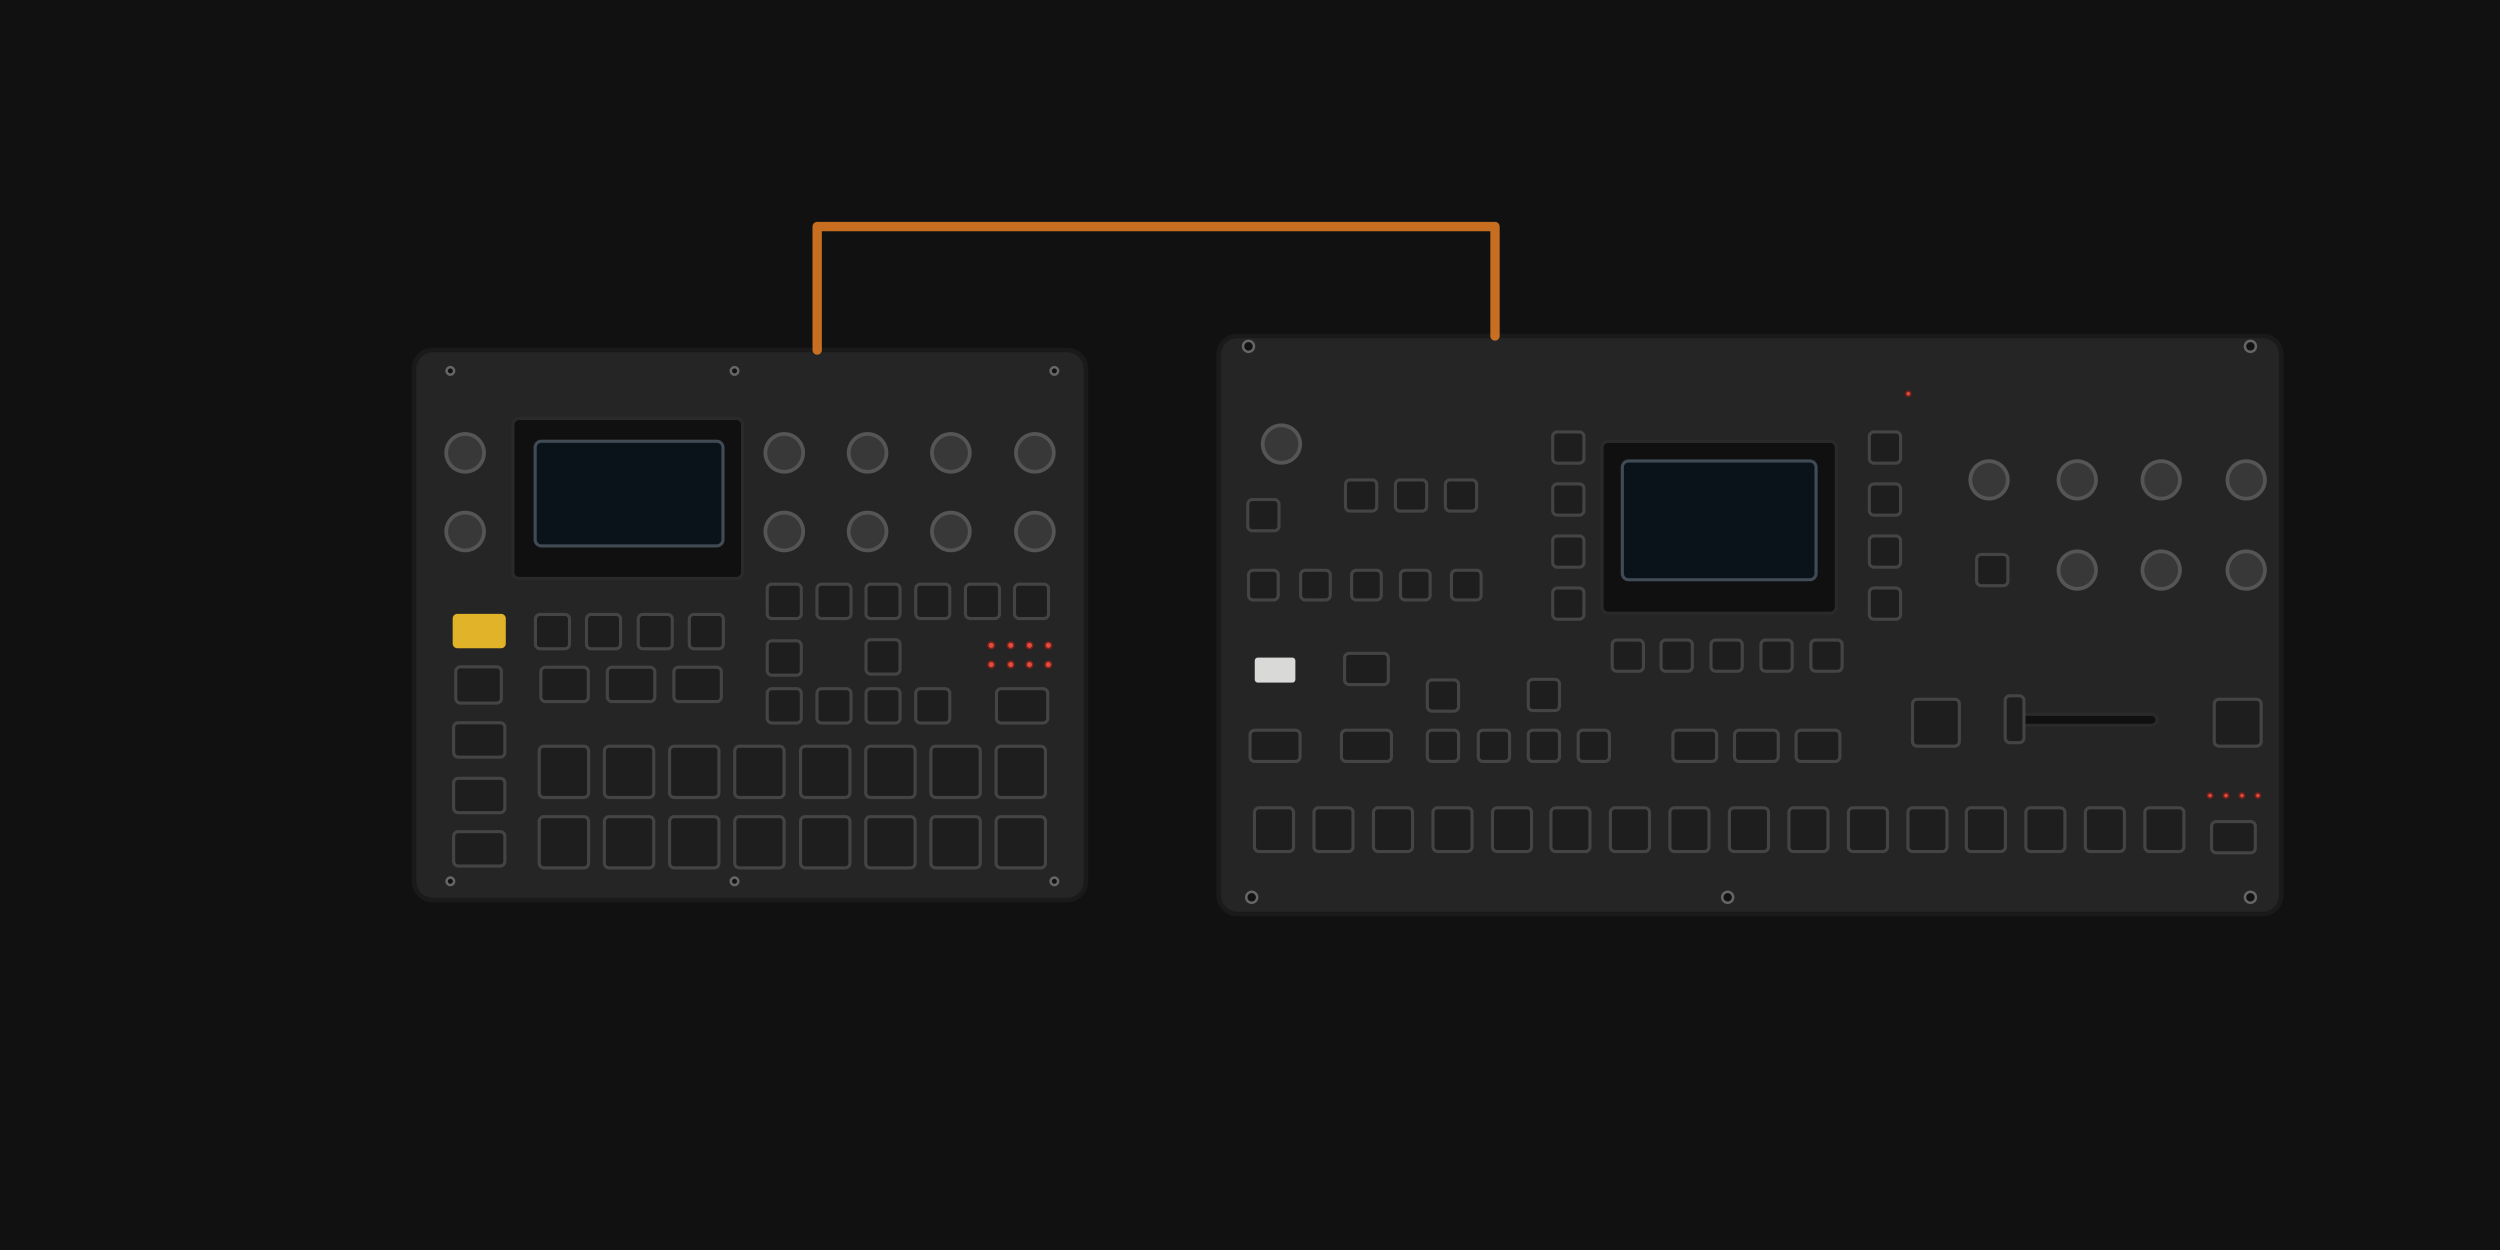
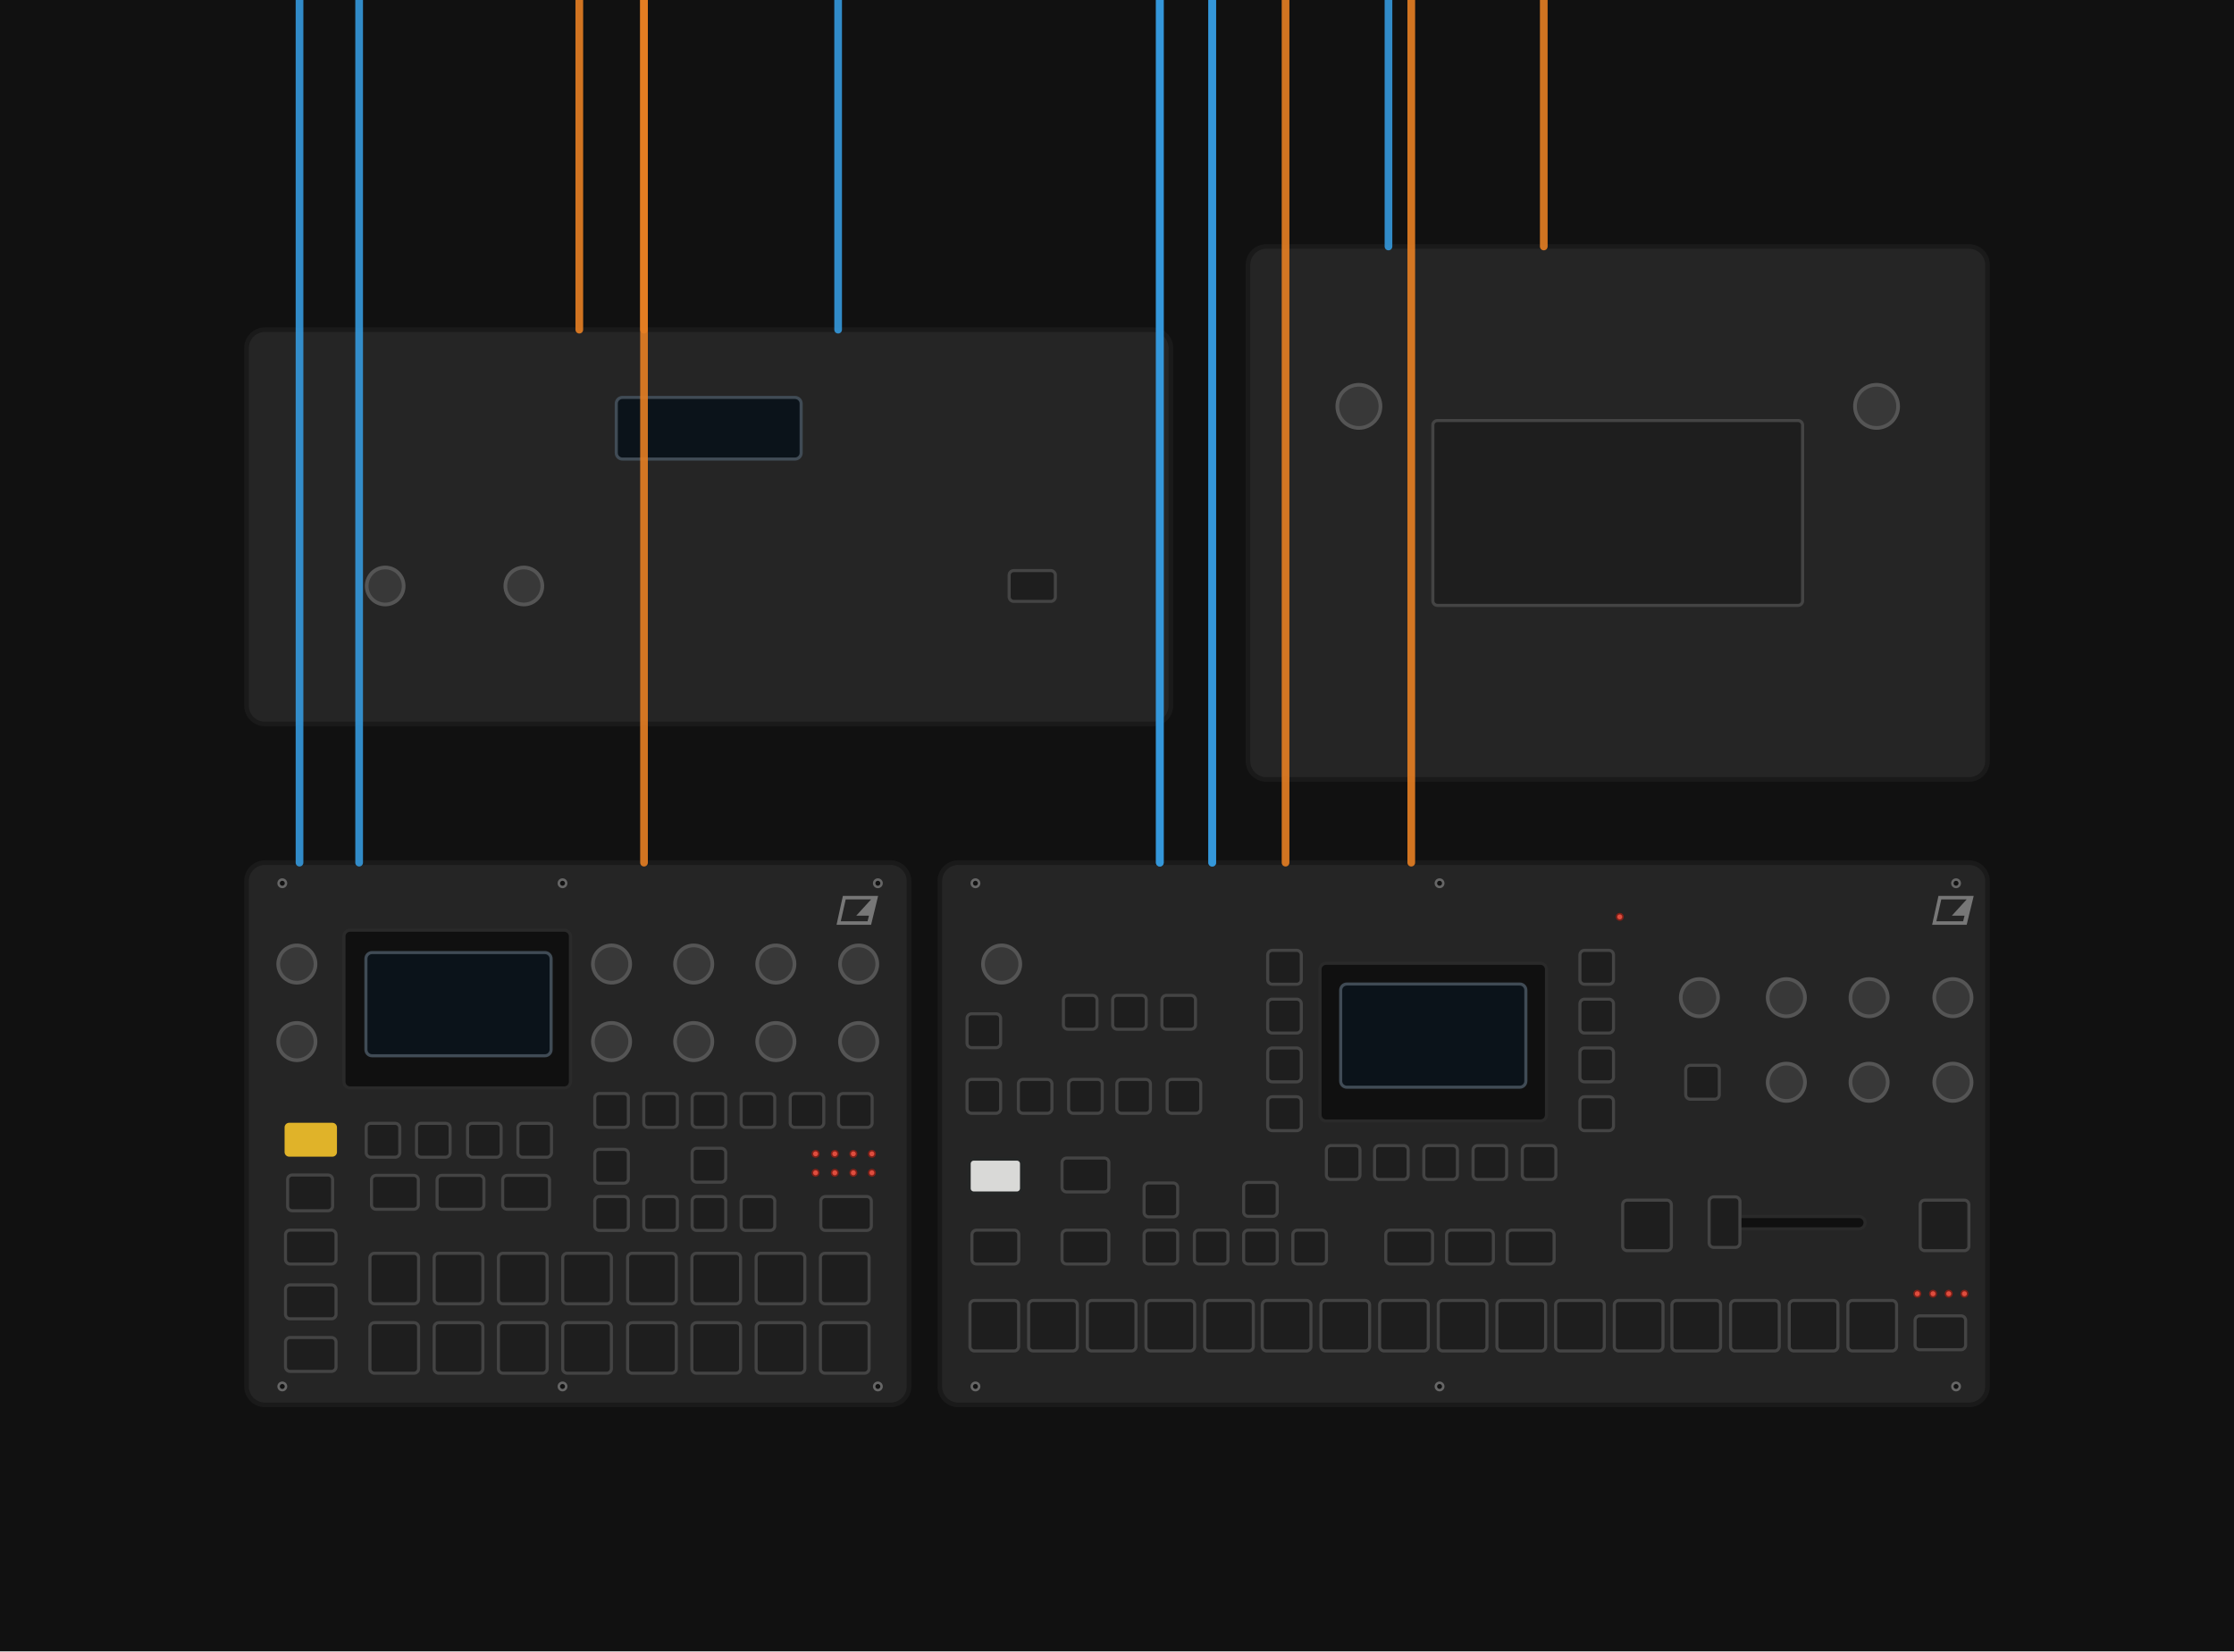
- <svg xmlns="http://www.w3.org/2000/svg" baseProfile="full" height="400.0mm" version="1.1" viewBox="0 0 800.0 400.0" width="800.0mm">
+ <svg xmlns="http://www.w3.org/2000/svg" baseProfile="full" height="536.0mm" version="1.1" viewBox="0 0 725.0 536.0" width="725.0mm">
  <defs />
-   <rect fill="#111111" height="400.0" width="800.0" x="0" y="0" />
-   <g transform="translate(132.5 112.0)">
+   <rect fill="#111111" height="536.0" width="725.0" x="0" y="0" />
+   <g transform="translate(80.0 280.0)">
    <rect fill="#252525" height="176.0" rx="6" stroke="#1a1a1a" stroke-width="1.5" width="215.0" x="0" y="0" />
    <rect fill="#101010" height="51.2" rx="2.0" stroke="#2a2a2a" stroke-width="1.0" width="73.5" x="31.62" y="21.92" />
+     <path d="M5.848 0.015L38.335 0.015L31.837 26.654L0 26.654ZM8.447 3.264L3.899 23.405L28.589 23.405L29.888 18.207L18.193 18.207L31.837 3.264Z" fill="#777777" fill-rule="evenodd" stroke="none" stroke-linecap="round" stroke-linejoin="round" stroke-width="0" transform="translate(191.48 10.79211) scale(0.352166)" />
    <rect fill="#0b131a" height="33.5" rx="2.0" stroke="#404b55" stroke-width="1.0" width="60.1" x="38.75" y="29.186" />
    <circle cx="11.61" cy="6.688" fill="#121212" r="1.2" stroke="#666666" stroke-width="0.8" />
    <circle cx="102.555" cy="6.688" fill="#121212" r="1.2" stroke="#666666" stroke-width="0.8" />
    <circle cx="204.895" cy="6.688" fill="#121212" r="1.2" stroke="#666666" stroke-width="0.8" />
    <circle cx="11.61" cy="170.016" fill="#121212" r="1.2" stroke="#666666" stroke-width="0.8" />
    <circle cx="102.555" cy="170.016" fill="#121212" r="1.2" stroke="#666666" stroke-width="0.8" />
    <circle cx="204.895" cy="170.016" fill="#121212" r="1.2" stroke="#666666" stroke-width="0.8" />
    <circle cx="16.34" cy="32.912" fill="#383838" r="6.05" stroke="#555555" stroke-width="1.2" />
    <circle cx="16.34" cy="58.08" fill="#383838" r="6.05" stroke="#555555" stroke-width="1.2" />
    <circle cx="118.465" cy="32.912" fill="#383838" r="6.05" stroke="#555555" stroke-width="1.2" />
    <circle cx="145.125" cy="32.912" fill="#383838" r="6.05" stroke="#555555" stroke-width="1.2" />
    <circle cx="171.785" cy="32.912" fill="#383838" r="6.05" stroke="#555555" stroke-width="1.2" />
    <circle cx="198.66" cy="32.912" fill="#383838" r="6.05" stroke="#555555" stroke-width="1.2" />
    <circle cx="118.465" cy="58.08" fill="#383838" r="6.05" stroke="#555555" stroke-width="1.2" />
    <circle cx="145.125" cy="58.08" fill="#383838" r="6.05" stroke="#555555" stroke-width="1.2" />
    <circle cx="171.785" cy="58.08" fill="#383838" r="6.05" stroke="#555555" stroke-width="1.2" />
    <circle cx="198.66" cy="58.08" fill="#383838" r="6.05" stroke="#555555" stroke-width="1.2" />
    <rect fill="#E0B329" height="11.0" rx="1.5" stroke="none" stroke-width="1.0" width="17.0" x="12.355" y="84.436" />
    <rect fill="#1e1e1e" height="11.0" rx="1.5" stroke="#444444" stroke-width="1.0" width="10.9" x="38.84" y="84.612" />
    <rect fill="#1e1e1e" height="11.0" rx="1.5" stroke="#444444" stroke-width="1.0" width="10.9" x="55.18" y="84.612" />
    <rect fill="#1e1e1e" height="11.0" rx="1.5" stroke="#444444" stroke-width="1.0" width="10.9" x="71.735" y="84.612" />
    <rect fill="#1e1e1e" height="11.0" rx="1.5" stroke="#444444" stroke-width="1.0" width="10.9" x="88.075" y="84.612" />
    <rect fill="#1e1e1e" height="11.6" rx="1.5" stroke="#444444" stroke-width="1.0" width="14.6" x="13.34" y="101.384" />
    <rect fill="#1e1e1e" height="11.0" rx="1.5" stroke="#444444" stroke-width="1.0" width="15.2" x="40.56" y="101.508" />
    <rect fill="#1e1e1e" height="11.0" rx="1.5" stroke="#444444" stroke-width="1.0" width="15.2" x="61.845" y="101.508" />
    <rect fill="#1e1e1e" height="11.0" rx="1.5" stroke="#444444" stroke-width="1.0" width="15.2" x="83.13" y="101.508" />
    <rect fill="#1e1e1e" height="11.0" rx="1.5" stroke="#444444" stroke-width="1.0" width="16.4" x="12.655" y="119.284" />
    <rect fill="#1e1e1e" height="11.0" rx="1.5" stroke="#444444" stroke-width="1.0" width="16.4" x="12.655" y="137.06" />
    <rect fill="#1e1e1e" height="11.0" rx="1.5" stroke="#444444" stroke-width="1.0" width="16.4" x="12.655" y="154.132" />
    <rect fill="#1e1e1e" height="11.0" rx="1.5" stroke="#444444" stroke-width="1.0" width="10.9" x="113.015" y="74.932" />
    <rect fill="#1e1e1e" height="11.0" rx="1.5" stroke="#444444" stroke-width="1.0" width="10.9" x="128.925" y="74.932" />
    <rect fill="#1e1e1e" height="11.0" rx="1.5" stroke="#444444" stroke-width="1.0" width="10.9" x="144.62" y="74.932" />
    <rect fill="#1e1e1e" height="11.0" rx="1.5" stroke="#444444" stroke-width="1.0" width="10.9" x="160.53" y="74.932" />
    <rect fill="#1e1e1e" height="11.0" rx="1.5" stroke="#444444" stroke-width="1.0" width="10.9" x="176.44" y="74.932" />
    <rect fill="#1e1e1e" height="11.0" rx="1.5" stroke="#444444" stroke-width="1.0" width="10.9" x="192.135" y="74.932" />
    <rect fill="#1e1e1e" height="11.0" rx="1.5" stroke="#444444" stroke-width="1.0" width="10.9" x="113.015" y="93.06" />
    <rect fill="#1e1e1e" height="11.0" rx="1.5" stroke="#444444" stroke-width="1.0" width="10.9" x="144.62" y="92.708" />
    <rect fill="#1e1e1e" height="11.0" rx="1.5" stroke="#444444" stroke-width="1.0" width="10.9" x="113.015" y="108.372" />
    <rect fill="#1e1e1e" height="11.0" rx="1.5" stroke="#444444" stroke-width="1.0" width="10.9" x="128.925" y="108.372" />
    <rect fill="#1e1e1e" height="11.0" rx="1.5" stroke="#444444" stroke-width="1.0" width="10.9" x="144.62" y="108.372" />
    <rect fill="#1e1e1e" height="11.0" rx="1.5" stroke="#444444" stroke-width="1.0" width="10.9" x="160.53" y="108.372" />
    <rect fill="#1e1e1e" height="11.0" rx="1.5" stroke="#444444" stroke-width="1.0" width="16.4" x="186.375" y="108.372" />
    <circle cx="184.685" cy="94.512" fill="#df4d3e" r="1.05" stroke="#802018" stroke-width="0.5" />
    <circle cx="190.92" cy="94.512" fill="#df4d3e" r="1.05" stroke="#802018" stroke-width="0.5" />
    <circle cx="196.94" cy="94.512" fill="#df4d3e" r="1.05" stroke="#802018" stroke-width="0.5" />
    <circle cx="202.96" cy="94.512" fill="#df4d3e" r="1.05" stroke="#802018" stroke-width="0.5" />
    <circle cx="184.685" cy="100.672" fill="#df4d3e" r="1.05" stroke="#802018" stroke-width="0.5" />
    <circle cx="190.92" cy="100.672" fill="#df4d3e" r="1.05" stroke="#802018" stroke-width="0.5" />
    <circle cx="196.94" cy="100.672" fill="#df4d3e" r="1.05" stroke="#802018" stroke-width="0.5" />
    <circle cx="202.96" cy="100.672" fill="#df4d3e" r="1.05" stroke="#802018" stroke-width="0.5" />
    <rect fill="#1e1e1e" height="16.4" rx="1.5" stroke="#444444" stroke-width="1.0" width="15.8" x="40.045" y="126.792" />
    <rect fill="#1e1e1e" height="16.4" rx="1.5" stroke="#444444" stroke-width="1.0" width="15.8" x="60.9" y="126.792" />
    <rect fill="#1e1e1e" height="16.4" rx="1.5" stroke="#444444" stroke-width="1.0" width="15.8" x="81.755" y="126.792" />
    <rect fill="#1e1e1e" height="16.4" rx="1.5" stroke="#444444" stroke-width="1.0" width="15.8" x="102.61" y="126.792" />
    <rect fill="#1e1e1e" height="16.4" rx="1.5" stroke="#444444" stroke-width="1.0" width="15.8" x="123.68" y="126.792" />
    <rect fill="#1e1e1e" height="16.4" rx="1.5" stroke="#444444" stroke-width="1.0" width="15.8" x="144.535" y="126.792" />
    <rect fill="#1e1e1e" height="16.4" rx="1.5" stroke="#444444" stroke-width="1.0" width="15.8" x="165.39" y="126.792" />
    <rect fill="#1e1e1e" height="16.4" rx="1.5" stroke="#444444" stroke-width="1.0" width="15.8" x="186.245" y="126.792" />
    <rect fill="#1e1e1e" height="16.4" rx="1.5" stroke="#444444" stroke-width="1.0" width="15.8" x="40.045" y="149.32" />
    <rect fill="#1e1e1e" height="16.4" rx="1.5" stroke="#444444" stroke-width="1.0" width="15.8" x="60.9" y="149.32" />
    <rect fill="#1e1e1e" height="16.4" rx="1.5" stroke="#444444" stroke-width="1.0" width="15.8" x="81.755" y="149.32" />
    <rect fill="#1e1e1e" height="16.4" rx="1.5" stroke="#444444" stroke-width="1.0" width="15.8" x="102.61" y="149.32" />
    <rect fill="#1e1e1e" height="16.4" rx="1.5" stroke="#444444" stroke-width="1.0" width="15.8" x="123.68" y="149.32" />
    <rect fill="#1e1e1e" height="16.4" rx="1.5" stroke="#444444" stroke-width="1.0" width="15.8" x="144.535" y="149.32" />
    <rect fill="#1e1e1e" height="16.4" rx="1.5" stroke="#444444" stroke-width="1.0" width="15.8" x="165.39" y="149.32" />
    <rect fill="#1e1e1e" height="16.4" rx="1.5" stroke="#444444" stroke-width="1.0" width="15.8" x="186.245" y="149.32" />
  </g>
-   <g transform="translate(390.0 107.5)">
-     <rect fill="#252525" height="185.0" rx="6" stroke="#1a1a1a" stroke-width="1.5" width="340.0" x="0" y="0" />
-     <circle cx="9.52" cy="3.33" fill="#121212" r="1.75" stroke="#666666" stroke-width="0.8" />
-     <circle cx="330.14" cy="3.33" fill="#121212" r="1.75" stroke="#666666" stroke-width="0.8" />
-     <circle cx="10.54" cy="179.635" fill="#121212" r="1.75" stroke="#666666" stroke-width="0.8" />
-     <circle cx="162.86" cy="179.635" fill="#121212" r="1.75" stroke="#666666" stroke-width="0.8" />
-     <circle cx="330.14" cy="179.635" fill="#121212" r="1.75" stroke="#666666" stroke-width="0.8" />
-     <circle cx="20.06" cy="34.595" fill="#383838" r="6.0" stroke="#555555" stroke-width="1.2" />
-     <rect fill="#1e1e1e" height="10.0" rx="1.5" stroke="#444444" stroke-width="1.0" width="10.0" x="9.28" y="52.35" />
-     <rect fill="#1e1e1e" height="10.0" rx="1.5" stroke="#444444" stroke-width="1.0" width="10.0" x="40.56" y="46.06" />
-     <rect fill="#1e1e1e" height="10.0" rx="1.5" stroke="#444444" stroke-width="1.0" width="10.0" x="56.54" y="46.06" />
-     <rect fill="#1e1e1e" height="10.0" rx="1.5" stroke="#444444" stroke-width="1.0" width="10.0" x="72.52" y="46.06" />
-     <rect fill="#1e1e1e" height="9.5" rx="1.5" stroke="#444444" stroke-width="1.0" width="9.5" x="9.53" y="74.985" />
-     <rect fill="#1e1e1e" height="9.5" rx="1.5" stroke="#444444" stroke-width="1.0" width="9.5" x="26.19" y="74.985" />
-     <rect fill="#1e1e1e" height="9.5" rx="1.5" stroke="#444444" stroke-width="1.0" width="9.5" x="42.51" y="74.985" />
-     <rect fill="#1e1e1e" height="9.5" rx="1.5" stroke="#444444" stroke-width="1.0" width="9.5" x="58.15" y="74.985" />
-     <rect fill="#1e1e1e" height="9.5" rx="1.5" stroke="#444444" stroke-width="1.0" width="9.5" x="74.47" y="74.985" />
-     <rect fill="#d9d9d7" height="9.0" rx="1.5" stroke="#242626" stroke-width="1.0" width="14.0" x="11.02" y="102.43" />
-     <rect fill="#1e1e1e" height="10.0" rx="1.5" stroke="#444444" stroke-width="1.0" width="14.0" x="40.26" y="101.56" />
-     <rect fill="#101010" height="55.0" rx="2.0" stroke="#2a2a2a" stroke-width="1.0" width="75.0" x="122.64" y="33.735" />
-     <rect fill="#0b131a" height="38.0" rx="2.0" stroke="#404b55" stroke-width="1.0" width="62.0" x="129.14" y="40.015" />
-     <rect fill="#1e1e1e" height="10.0" rx="1.5" stroke="#444444" stroke-width="1.0" width="10.0" x="106.86" y="30.705" />
-     <rect fill="#1e1e1e" height="10.0" rx="1.5" stroke="#444444" stroke-width="1.0" width="10.0" x="208.18" y="30.705" />
-     <rect fill="#1e1e1e" height="10.0" rx="1.5" stroke="#444444" stroke-width="1.0" width="10.0" x="106.86" y="47.355" />
-     <rect fill="#1e1e1e" height="10.0" rx="1.5" stroke="#444444" stroke-width="1.0" width="10.0" x="208.18" y="47.355" />
-     <rect fill="#1e1e1e" height="10.0" rx="1.5" stroke="#444444" stroke-width="1.0" width="10.0" x="106.86" y="64.005" />
-     <rect fill="#1e1e1e" height="10.0" rx="1.5" stroke="#444444" stroke-width="1.0" width="10.0" x="208.18" y="64.005" />
-     <rect fill="#1e1e1e" height="10.0" rx="1.5" stroke="#444444" stroke-width="1.0" width="10.0" x="106.86" y="80.655" />
-     <rect fill="#1e1e1e" height="10.0" rx="1.5" stroke="#444444" stroke-width="1.0" width="10.0" x="208.18" y="80.655" />
-     <rect fill="#1e1e1e" height="10.0" rx="1.5" stroke="#444444" stroke-width="1.0" width="10.0" x="125.9" y="97.305" />
-     <rect fill="#1e1e1e" height="10.0" rx="1.5" stroke="#444444" stroke-width="1.0" width="10.0" x="141.54" y="97.305" />
-     <rect fill="#1e1e1e" height="10.0" rx="1.5" stroke="#444444" stroke-width="1.0" width="10.0" x="157.52" y="97.305" />
-     <rect fill="#1e1e1e" height="10.0" rx="1.5" stroke="#444444" stroke-width="1.0" width="10.0" x="173.5" y="97.305" />
-     <rect fill="#1e1e1e" height="10.0" rx="1.5" stroke="#444444" stroke-width="1.0" width="10.0" x="189.48" y="97.305" />
-     <circle cx="246.5" cy="46.065" fill="#383838" r="6.0" stroke="#555555" stroke-width="1.2" />
-     <circle cx="274.72" cy="46.065" fill="#383838" r="6.0" stroke="#555555" stroke-width="1.2" />
-     <circle cx="301.58" cy="46.065" fill="#383838" r="6.0" stroke="#555555" stroke-width="1.2" />
-     <circle cx="328.78" cy="46.065" fill="#383838" r="6.0" stroke="#555555" stroke-width="1.2" />
-     <circle cx="274.72" cy="74.925" fill="#383838" r="6.0" stroke="#555555" stroke-width="1.2" />
-     <circle cx="301.58" cy="74.925" fill="#383838" r="6.0" stroke="#555555" stroke-width="1.2" />
-     <circle cx="328.78" cy="74.925" fill="#383838" r="6.0" stroke="#555555" stroke-width="1.2" />
-     <rect fill="#1e1e1e" height="10.0" rx="1.5" stroke="#444444" stroke-width="1.0" width="10.0" x="242.52" y="69.925" />
-     <rect fill="#1e1e1e" height="10.0" rx="1.5" stroke="#444444" stroke-width="1.0" width="16.0" x="10.02" y="126.165" />
-     <rect fill="#1e1e1e" height="10.0" rx="1.5" stroke="#444444" stroke-width="1.0" width="16.0" x="39.26" y="126.165" />
-     <rect fill="#1e1e1e" height="10.0" rx="1.5" stroke="#444444" stroke-width="1.0" width="10.0" x="66.74" y="110.07" />
-     <rect fill="#1e1e1e" height="10.0" rx="1.5" stroke="#444444" stroke-width="1.0" width="10.0" x="66.74" y="126.165" />
-     <rect fill="#1e1e1e" height="10.0" rx="1.5" stroke="#444444" stroke-width="1.0" width="10.0" x="99.04" y="109.885" />
-     <rect fill="#1e1e1e" height="10.0" rx="1.5" stroke="#444444" stroke-width="1.0" width="10.0" x="83.06" y="126.165" />
-     <rect fill="#1e1e1e" height="10.0" rx="1.5" stroke="#444444" stroke-width="1.0" width="10.0" x="99.04" y="126.165" />
-     <rect fill="#1e1e1e" height="10.0" rx="1.5" stroke="#444444" stroke-width="1.0" width="10.0" x="115.02" y="126.165" />
-     <rect fill="#1e1e1e" height="10.0" rx="1.5" stroke="#444444" stroke-width="1.0" width="14.0" x="145.32" y="126.165" />
-     <rect fill="#1e1e1e" height="10.0" rx="1.5" stroke="#444444" stroke-width="1.0" width="14.0" x="165.04" y="126.165" />
-     <rect fill="#1e1e1e" height="10.0" rx="1.5" stroke="#444444" stroke-width="1.0" width="14.0" x="184.76" y="126.165" />
-     <rect fill="#1e1e1e" height="15.0" rx="1.5" stroke="#444444" stroke-width="1.0" width="15.0" x="222" y="116.265" />
-     <rect fill="#1e1e1e" height="15.0" rx="1.5" stroke="#444444" stroke-width="1.0" width="15.0" x="318.56" y="116.265" />
-     <rect fill="#101010" height="3.5" rx="2.0" stroke="#2a2a2a" stroke-width="1.0" width="45.0" x="255.28" y="121.09" />
-     <rect fill="#1e1e1e" height="15.0" rx="1.5" stroke="#444444" stroke-width="1.0" width="6.0" x="251.66" y="115.155" />
-     <rect fill="#1e1e1e" height="14.0" rx="1.5" stroke="#444444" stroke-width="1.0" width="12.5" x="11.43" y="150.99" />
-     <rect fill="#1e1e1e" height="14.0" rx="1.5" stroke="#444444" stroke-width="1.0" width="12.5" x="30.47" y="150.99" />
-     <rect fill="#1e1e1e" height="14.0" rx="1.5" stroke="#444444" stroke-width="1.0" width="12.5" x="49.51" y="150.99" />
-     <rect fill="#1e1e1e" height="14.0" rx="1.5" stroke="#444444" stroke-width="1.0" width="12.5" x="68.55" y="150.99" />
-     <rect fill="#1e1e1e" height="14.0" rx="1.5" stroke="#444444" stroke-width="1.0" width="12.5" x="87.59" y="150.99" />
-     <rect fill="#1e1e1e" height="14.0" rx="1.5" stroke="#444444" stroke-width="1.0" width="12.5" x="106.29" y="150.99" />
-     <rect fill="#1e1e1e" height="14.0" rx="1.5" stroke="#444444" stroke-width="1.0" width="12.5" x="125.33" y="150.99" />
-     <rect fill="#1e1e1e" height="14.0" rx="1.5" stroke="#444444" stroke-width="1.0" width="12.5" x="144.37" y="150.99" />
-     <rect fill="#1e1e1e" height="14.0" rx="1.5" stroke="#444444" stroke-width="1.0" width="12.5" x="163.41" y="150.99" />
-     <rect fill="#1e1e1e" height="14.0" rx="1.5" stroke="#444444" stroke-width="1.0" width="12.5" x="182.45" y="150.99" />
-     <rect fill="#1e1e1e" height="14.0" rx="1.5" stroke="#444444" stroke-width="1.0" width="12.5" x="201.49" y="150.99" />
-     <rect fill="#1e1e1e" height="14.0" rx="1.5" stroke="#444444" stroke-width="1.0" width="12.5" x="220.53" y="150.99" />
-     <rect fill="#1e1e1e" height="14.0" rx="1.5" stroke="#444444" stroke-width="1.0" width="12.5" x="239.23" y="150.99" />
-     <rect fill="#1e1e1e" height="14.0" rx="1.5" stroke="#444444" stroke-width="1.0" width="12.5" x="258.27" y="150.99" />
-     <rect fill="#1e1e1e" height="14.0" rx="1.5" stroke="#444444" stroke-width="1.0" width="12.5" x="277.31" y="150.99" />
-     <rect fill="#1e1e1e" height="14.0" rx="1.5" stroke="#444444" stroke-width="1.0" width="12.5" x="296.35" y="150.99" />
-     <rect fill="#1e1e1e" height="10.0" rx="1.5" stroke="#444444" stroke-width="1.0" width="14.0" x="317.7" y="155.395" />
-     <circle cx="317.22" cy="147.075" fill="#df4d3e" r="0.8" stroke="#802018" stroke-width="0.5" />
-     <circle cx="322.32" cy="147.075" fill="#df4d3e" r="0.8" stroke="#802018" stroke-width="0.5" />
-     <circle cx="327.42" cy="147.075" fill="#df4d3e" r="0.8" stroke="#802018" stroke-width="0.5" />
-     <circle cx="332.52" cy="147.075" fill="#df4d3e" r="0.8" stroke="#802018" stroke-width="0.5" />
-     <circle cx="220.66" cy="18.5" fill="#df4d3e" r="0.8" stroke="#802018" stroke-width="0.5" />
+   <g transform="translate(305.0 280.0)">
+     <rect fill="#252525" height="176.0" rx="6" stroke="#1a1a1a" stroke-width="1.5" width="340.0" x="0" y="0" />
+     <rect fill="#101010" height="51.2" rx="2.0" stroke="#2a2a2a" stroke-width="1.0" width="73.5" x="123.39" y="32.656" />
+     <path d="M5.848 0.015L38.335 0.015L31.837 26.654L0 26.654ZM8.447 3.264L3.899 23.405L28.589 23.405L29.888 18.207L18.193 18.207L31.837 3.264Z" fill="#777777" fill-rule="evenodd" stroke="none" stroke-linecap="round" stroke-linejoin="round" stroke-width="0" transform="translate(322.03 10.79211) scale(0.352166)" />
+     <rect fill="#0b131a" height="33.5" rx="2.0" stroke="#404b55" stroke-width="1.0" width="60.1" x="130.09" y="39.394" />
+     <circle cx="11.56" cy="6.688" fill="#121212" r="1.2" stroke="#666666" stroke-width="0.8" />
+     <circle cx="162.18" cy="6.688" fill="#121212" r="1.2" stroke="#666666" stroke-width="0.8" />
+     <circle cx="329.8" cy="6.688" fill="#121212" r="1.2" stroke="#666666" stroke-width="0.8" />
+     <circle cx="11.56" cy="170.016" fill="#121212" r="1.2" stroke="#666666" stroke-width="0.8" />
+     <circle cx="162.18" cy="170.016" fill="#121212" r="1.2" stroke="#666666" stroke-width="0.8" />
+     <circle cx="329.8" cy="170.016" fill="#121212" r="1.2" stroke="#666666" stroke-width="0.8" />
+     <circle cx="20.06" cy="32.912" fill="#383838" r="6.05" stroke="#555555" stroke-width="1.2" />
+     <rect fill="#1e1e1e" height="11.0" rx="1.5" stroke="#444444" stroke-width="1.0" width="10.9" x="8.83" y="49.06" />
+     <rect fill="#1e1e1e" height="11.0" rx="1.5" stroke="#444444" stroke-width="1.0" width="10.9" x="40.11" y="43.076" />
+     <rect fill="#1e1e1e" height="11.0" rx="1.5" stroke="#444444" stroke-width="1.0" width="10.9" x="56.09" y="43.076" />
+     <rect fill="#1e1e1e" height="11.0" rx="1.5" stroke="#444444" stroke-width="1.0" width="10.9" x="72.07" y="43.076" />
+     <rect fill="#1e1e1e" height="11.0" rx="1.5" stroke="#444444" stroke-width="1.0" width="10.9" x="8.83" y="70.356" />
+     <rect fill="#1e1e1e" height="11.0" rx="1.5" stroke="#444444" stroke-width="1.0" width="10.9" x="25.49" y="70.356" />
+     <rect fill="#1e1e1e" height="11.0" rx="1.5" stroke="#444444" stroke-width="1.0" width="10.9" x="41.81" y="70.356" />
+     <rect fill="#1e1e1e" height="11.0" rx="1.5" stroke="#444444" stroke-width="1.0" width="10.9" x="57.45" y="70.356" />
+     <rect fill="#1e1e1e" height="11.0" rx="1.5" stroke="#444444" stroke-width="1.0" width="10.9" x="73.77" y="70.356" />
+     <rect fill="#d9d9d7" height="11.0" rx="1.5" stroke="#242626" stroke-width="1.0" width="17.0" x="9.52" y="96.228" />
+     <rect fill="#1e1e1e" height="11.0" rx="1.5" stroke="#444444" stroke-width="1.0" width="15.2" x="39.66" y="95.876" />
+     <rect fill="#1e1e1e" height="11.0" rx="1.5" stroke="#444444" stroke-width="1.0" width="10.9" x="106.41" y="28.468" />
+     <rect fill="#1e1e1e" height="11.0" rx="1.5" stroke="#444444" stroke-width="1.0" width="10.9" x="207.73" y="28.468" />
+     <rect fill="#1e1e1e" height="11.0" rx="1.5" stroke="#444444" stroke-width="1.0" width="10.9" x="106.41" y="44.308" />
+     <rect fill="#1e1e1e" height="11.0" rx="1.5" stroke="#444444" stroke-width="1.0" width="10.9" x="207.73" y="44.308" />
+     <rect fill="#1e1e1e" height="11.0" rx="1.5" stroke="#444444" stroke-width="1.0" width="10.9" x="106.41" y="60.148" />
+     <rect fill="#1e1e1e" height="11.0" rx="1.5" stroke="#444444" stroke-width="1.0" width="10.9" x="207.73" y="60.148" />
+     <rect fill="#1e1e1e" height="11.0" rx="1.5" stroke="#444444" stroke-width="1.0" width="10.9" x="106.41" y="75.988" />
+     <rect fill="#1e1e1e" height="11.0" rx="1.5" stroke="#444444" stroke-width="1.0" width="10.9" x="207.73" y="75.988" />
+     <rect fill="#1e1e1e" height="11.0" rx="1.5" stroke="#444444" stroke-width="1.0" width="10.9" x="125.45" y="91.828" />
+     <rect fill="#1e1e1e" height="11.0" rx="1.5" stroke="#444444" stroke-width="1.0" width="10.9" x="141.09" y="91.828" />
+     <rect fill="#1e1e1e" height="11.0" rx="1.5" stroke="#444444" stroke-width="1.0" width="10.9" x="157.07" y="91.828" />
+     <rect fill="#1e1e1e" height="11.0" rx="1.5" stroke="#444444" stroke-width="1.0" width="10.9" x="173.05" y="91.828" />
+     <rect fill="#1e1e1e" height="11.0" rx="1.5" stroke="#444444" stroke-width="1.0" width="10.9" x="189.03" y="91.828" />
+     <circle cx="246.5" cy="43.824" fill="#383838" r="6.05" stroke="#555555" stroke-width="1.2" />
+     <circle cx="274.72" cy="43.824" fill="#383838" r="6.05" stroke="#555555" stroke-width="1.2" />
+     <circle cx="301.58" cy="43.824" fill="#383838" r="6.05" stroke="#555555" stroke-width="1.2" />
+     <circle cx="328.78" cy="43.824" fill="#383838" r="6.05" stroke="#555555" stroke-width="1.2" />
+     <circle cx="274.72" cy="71.28" fill="#383838" r="6.05" stroke="#555555" stroke-width="1.2" />
+     <circle cx="301.58" cy="71.28" fill="#383838" r="6.05" stroke="#555555" stroke-width="1.2" />
+     <circle cx="328.78" cy="71.28" fill="#383838" r="6.05" stroke="#555555" stroke-width="1.2" />
+     <rect fill="#1e1e1e" height="11.0" rx="1.5" stroke="#444444" stroke-width="1.0" width="10.9" x="242.07" y="65.78" />
+     <rect fill="#1e1e1e" height="11.0" rx="1.5" stroke="#444444" stroke-width="1.0" width="15.2" x="10.42" y="119.284" />
+     <rect fill="#1e1e1e" height="11.0" rx="1.5" stroke="#444444" stroke-width="1.0" width="15.2" x="39.66" y="119.284" />
+     <rect fill="#1e1e1e" height="11.0" rx="1.5" stroke="#444444" stroke-width="1.0" width="10.9" x="66.29" y="103.972" />
+     <rect fill="#1e1e1e" height="11.0" rx="1.5" stroke="#444444" stroke-width="1.0" width="10.9" x="66.29" y="119.284" />
+     <rect fill="#1e1e1e" height="11.0" rx="1.5" stroke="#444444" stroke-width="1.0" width="10.9" x="98.59" y="103.796" />
+     <rect fill="#1e1e1e" height="11.0" rx="1.5" stroke="#444444" stroke-width="1.0" width="10.9" x="82.61" y="119.284" />
+     <rect fill="#1e1e1e" height="11.0" rx="1.5" stroke="#444444" stroke-width="1.0" width="10.9" x="98.59" y="119.284" />
+     <rect fill="#1e1e1e" height="11.0" rx="1.5" stroke="#444444" stroke-width="1.0" width="10.9" x="114.57" y="119.284" />
+     <rect fill="#1e1e1e" height="11.0" rx="1.5" stroke="#444444" stroke-width="1.0" width="15.2" x="144.72" y="119.284" />
+     <rect fill="#1e1e1e" height="11.0" rx="1.5" stroke="#444444" stroke-width="1.0" width="15.2" x="164.44" y="119.284" />
+     <rect fill="#1e1e1e" height="11.0" rx="1.5" stroke="#444444" stroke-width="1.0" width="15.2" x="184.16" y="119.284" />
+     <rect fill="#1e1e1e" height="16.4" rx="1.5" stroke="#444444" stroke-width="1.0" width="15.8" x="221.6" y="109.544" />
+     <rect fill="#1e1e1e" height="16.4" rx="1.5" stroke="#444444" stroke-width="1.0" width="15.8" x="318.16" y="109.544" />
+     <rect fill="#101010" height="4.0" rx="2.0" stroke="#2a2a2a" stroke-width="1.0" width="45.0" x="255.28" y="114.864" />
+     <rect fill="#1e1e1e" height="16.4" rx="1.5" stroke="#444444" stroke-width="1.0" width="10.0" x="249.66" y="108.488" />
+     <rect fill="#1e1e1e" height="16.4" rx="1.5" stroke="#444444" stroke-width="1.0" width="15.8" x="9.78" y="142.104" />
+     <rect fill="#1e1e1e" height="16.4" rx="1.5" stroke="#444444" stroke-width="1.0" width="15.8" x="28.82" y="142.104" />
+     <rect fill="#1e1e1e" height="16.4" rx="1.5" stroke="#444444" stroke-width="1.0" width="15.8" x="47.86" y="142.104" />
+     <rect fill="#1e1e1e" height="16.4" rx="1.5" stroke="#444444" stroke-width="1.0" width="15.8" x="66.9" y="142.104" />
+     <rect fill="#1e1e1e" height="16.4" rx="1.5" stroke="#444444" stroke-width="1.0" width="15.8" x="85.94" y="142.104" />
+     <rect fill="#1e1e1e" height="16.4" rx="1.5" stroke="#444444" stroke-width="1.0" width="15.8" x="104.64" y="142.104" />
+     <rect fill="#1e1e1e" height="16.4" rx="1.5" stroke="#444444" stroke-width="1.0" width="15.8" x="123.68" y="142.104" />
+     <rect fill="#1e1e1e" height="16.4" rx="1.5" stroke="#444444" stroke-width="1.0" width="15.8" x="142.72" y="142.104" />
+     <rect fill="#1e1e1e" height="16.4" rx="1.5" stroke="#444444" stroke-width="1.0" width="15.8" x="161.76" y="142.104" />
+     <rect fill="#1e1e1e" height="16.4" rx="1.5" stroke="#444444" stroke-width="1.0" width="15.8" x="180.8" y="142.104" />
+     <rect fill="#1e1e1e" height="16.4" rx="1.5" stroke="#444444" stroke-width="1.0" width="15.8" x="199.84" y="142.104" />
+     <rect fill="#1e1e1e" height="16.4" rx="1.5" stroke="#444444" stroke-width="1.0" width="15.8" x="218.88" y="142.104" />
+     <rect fill="#1e1e1e" height="16.4" rx="1.5" stroke="#444444" stroke-width="1.0" width="15.8" x="237.58" y="142.104" />
+     <rect fill="#1e1e1e" height="16.4" rx="1.5" stroke="#444444" stroke-width="1.0" width="15.8" x="256.62" y="142.104" />
+     <rect fill="#1e1e1e" height="16.4" rx="1.5" stroke="#444444" stroke-width="1.0" width="15.8" x="275.66" y="142.104" />
+     <rect fill="#1e1e1e" height="16.4" rx="1.5" stroke="#444444" stroke-width="1.0" width="15.8" x="294.7" y="142.104" />
+     <rect fill="#1e1e1e" height="11.0" rx="1.5" stroke="#444444" stroke-width="1.0" width="16.4" x="316.5" y="147.092" />
+     <circle cx="317.22" cy="139.92" fill="#df4d3e" r="1.05" stroke="#802018" stroke-width="0.5" />
+     <circle cx="322.32" cy="139.92" fill="#df4d3e" r="1.05" stroke="#802018" stroke-width="0.5" />
+     <circle cx="327.42" cy="139.92" fill="#df4d3e" r="1.05" stroke="#802018" stroke-width="0.5" />
+     <circle cx="332.52" cy="139.92" fill="#df4d3e" r="1.05" stroke="#802018" stroke-width="0.5" />
+     <circle cx="220.66" cy="17.6" fill="#df4d3e" r="1.05" stroke="#802018" stroke-width="0.5" />
  </g>
-   <path d="M 261.5 112.0 L 261.5 72.5 L 478.4 72.5 L 478.4 107.5" fill="none" opacity="0.85" stroke="#e67e22" stroke-linecap="round" stroke-linejoin="round" stroke-width="3.0" />
+   <g transform="translate(80.0 107.0)">
+     <rect fill="#252525" height="128.0" rx="6" stroke="#1a1a1a" stroke-width="1.5" width="300.0" x="0" y="0" />
+     <rect fill="#0b131a" height="20.0" rx="2.0" stroke="#404b55" stroke-width="1.0" width="60.0" x="120.0" y="22.0" />
+     <circle cx="45.0" cy="83.2" fill="#383838" r="6.0" stroke="#555555" stroke-width="1.2" />
+     <circle cx="90.0" cy="83.2" fill="#383838" r="6.0" stroke="#555555" stroke-width="1.2" />
+     <rect fill="#1e1e1e" height="10.0" rx="1.5" stroke="#444444" stroke-width="1.0" width="15.0" x="247.5" y="78.2" />
+   </g>
+   <g transform="translate(405.0 80.0)">
+     <rect fill="#252525" height="173.0" rx="6" stroke="#1a1a1a" stroke-width="1.5" width="240.0" x="0" y="0" />
+     <rect fill="#1e1e1e" height="60.0" rx="1.5" stroke="#444444" stroke-width="1.0" width="120.0" x="60.0" y="56.5" />
+     <circle cx="36.0" cy="51.9" fill="#383838" r="7.0" stroke="#555555" stroke-width="1.2" />
+     <circle cx="204.0" cy="51.9" fill="#383838" r="7.0" stroke="#555555" stroke-width="1.2" />
+   </g>
+   <path d="M 209.0 280.0 L 209.0 272.0 L 209.0 -12.0 L 417.2 -12.0 L 417.2 272.0 L 417.2 280.0" fill="none" opacity="0.9" stroke="#e67e22" stroke-linecap="round" stroke-linejoin="round" stroke-width="2.5" />
+   <path d="M 458.0 280.0 L 458.0 272.0 L 458.0 -15.5 L 188.0 -15.5 L 188.0 99.0 L 188.0 107.0" fill="none" opacity="0.9" stroke="#e67e22" stroke-linecap="round" stroke-linejoin="round" stroke-width="2.5" />
+   <path d="M 209.0 107.0 L 209.0 99.0 L 209.0 -192.0 L 501.0 -192.0 L 501.0 72.0 L 501.0 80.0" fill="none" opacity="0.9" stroke="#e67e22" stroke-linecap="round" stroke-linejoin="round" stroke-width="2.5" />
+   <path d="M 97.2 280.0 L 97.2 272.0 L 97.2 -22.5 L 376.4 -22.5 L 376.4 272.0 L 376.4 280.0" fill="none" opacity="0.9" stroke="#3498db" stroke-linecap="round" stroke-linejoin="round" stroke-width="2.5" />
+   <path d="M 116.55 280.0 L 116.55 272.0 L 116.55 -26.0 L 376.4 -26.0 L 376.4 272.0 L 376.4 280.0" fill="none" opacity="0.9" stroke="#3498db" stroke-linecap="round" stroke-linejoin="round" stroke-width="2.5" />
+   <path d="M 272.0 107.0 L 272.0 99.0 L 272.0 -202.5 L 393.4 -202.5 L 393.4 272.0 L 393.4 280.0" fill="none" opacity="0.9" stroke="#3498db" stroke-linecap="round" stroke-linejoin="round" stroke-width="2.5" />
+   <path d="M 450.6 80.0 L 450.6 72.0 L 450.6 -233.0 L 393.4 -233.0 L 393.4 272.0 L 393.4 280.0" fill="none" opacity="0.9" stroke="#3498db" stroke-linecap="round" stroke-linejoin="round" stroke-width="2.5" />
</svg>
